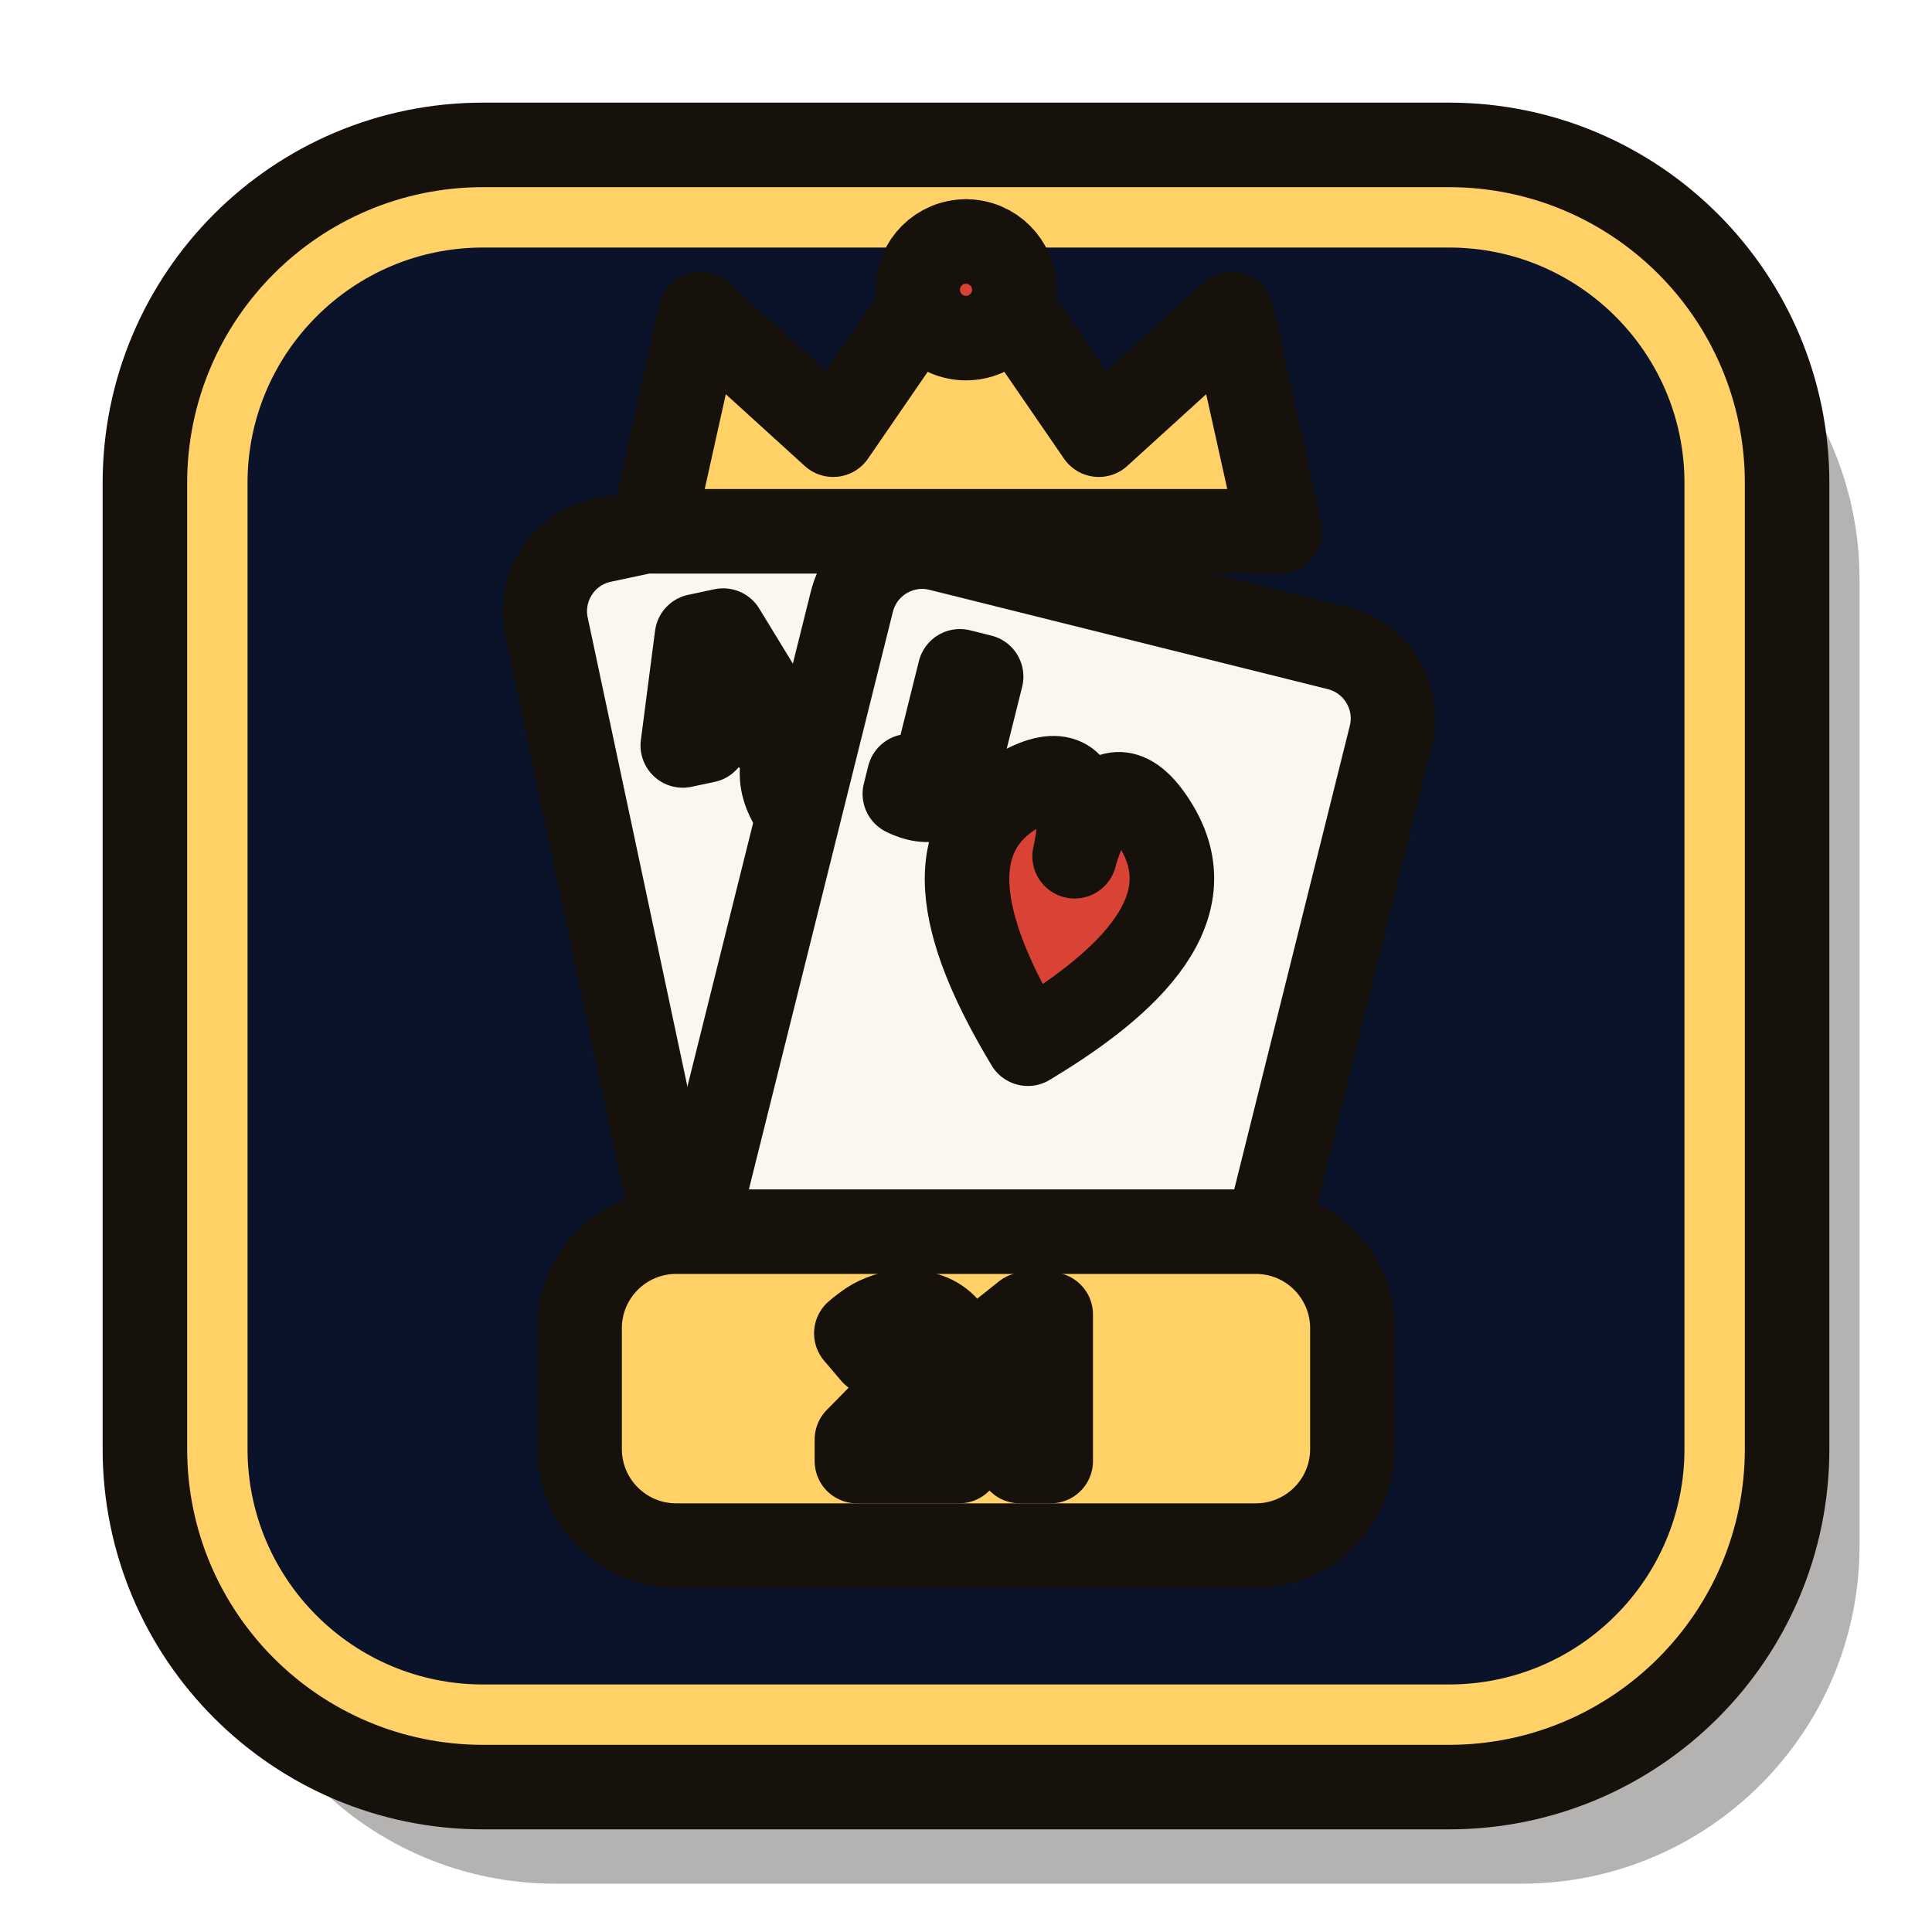
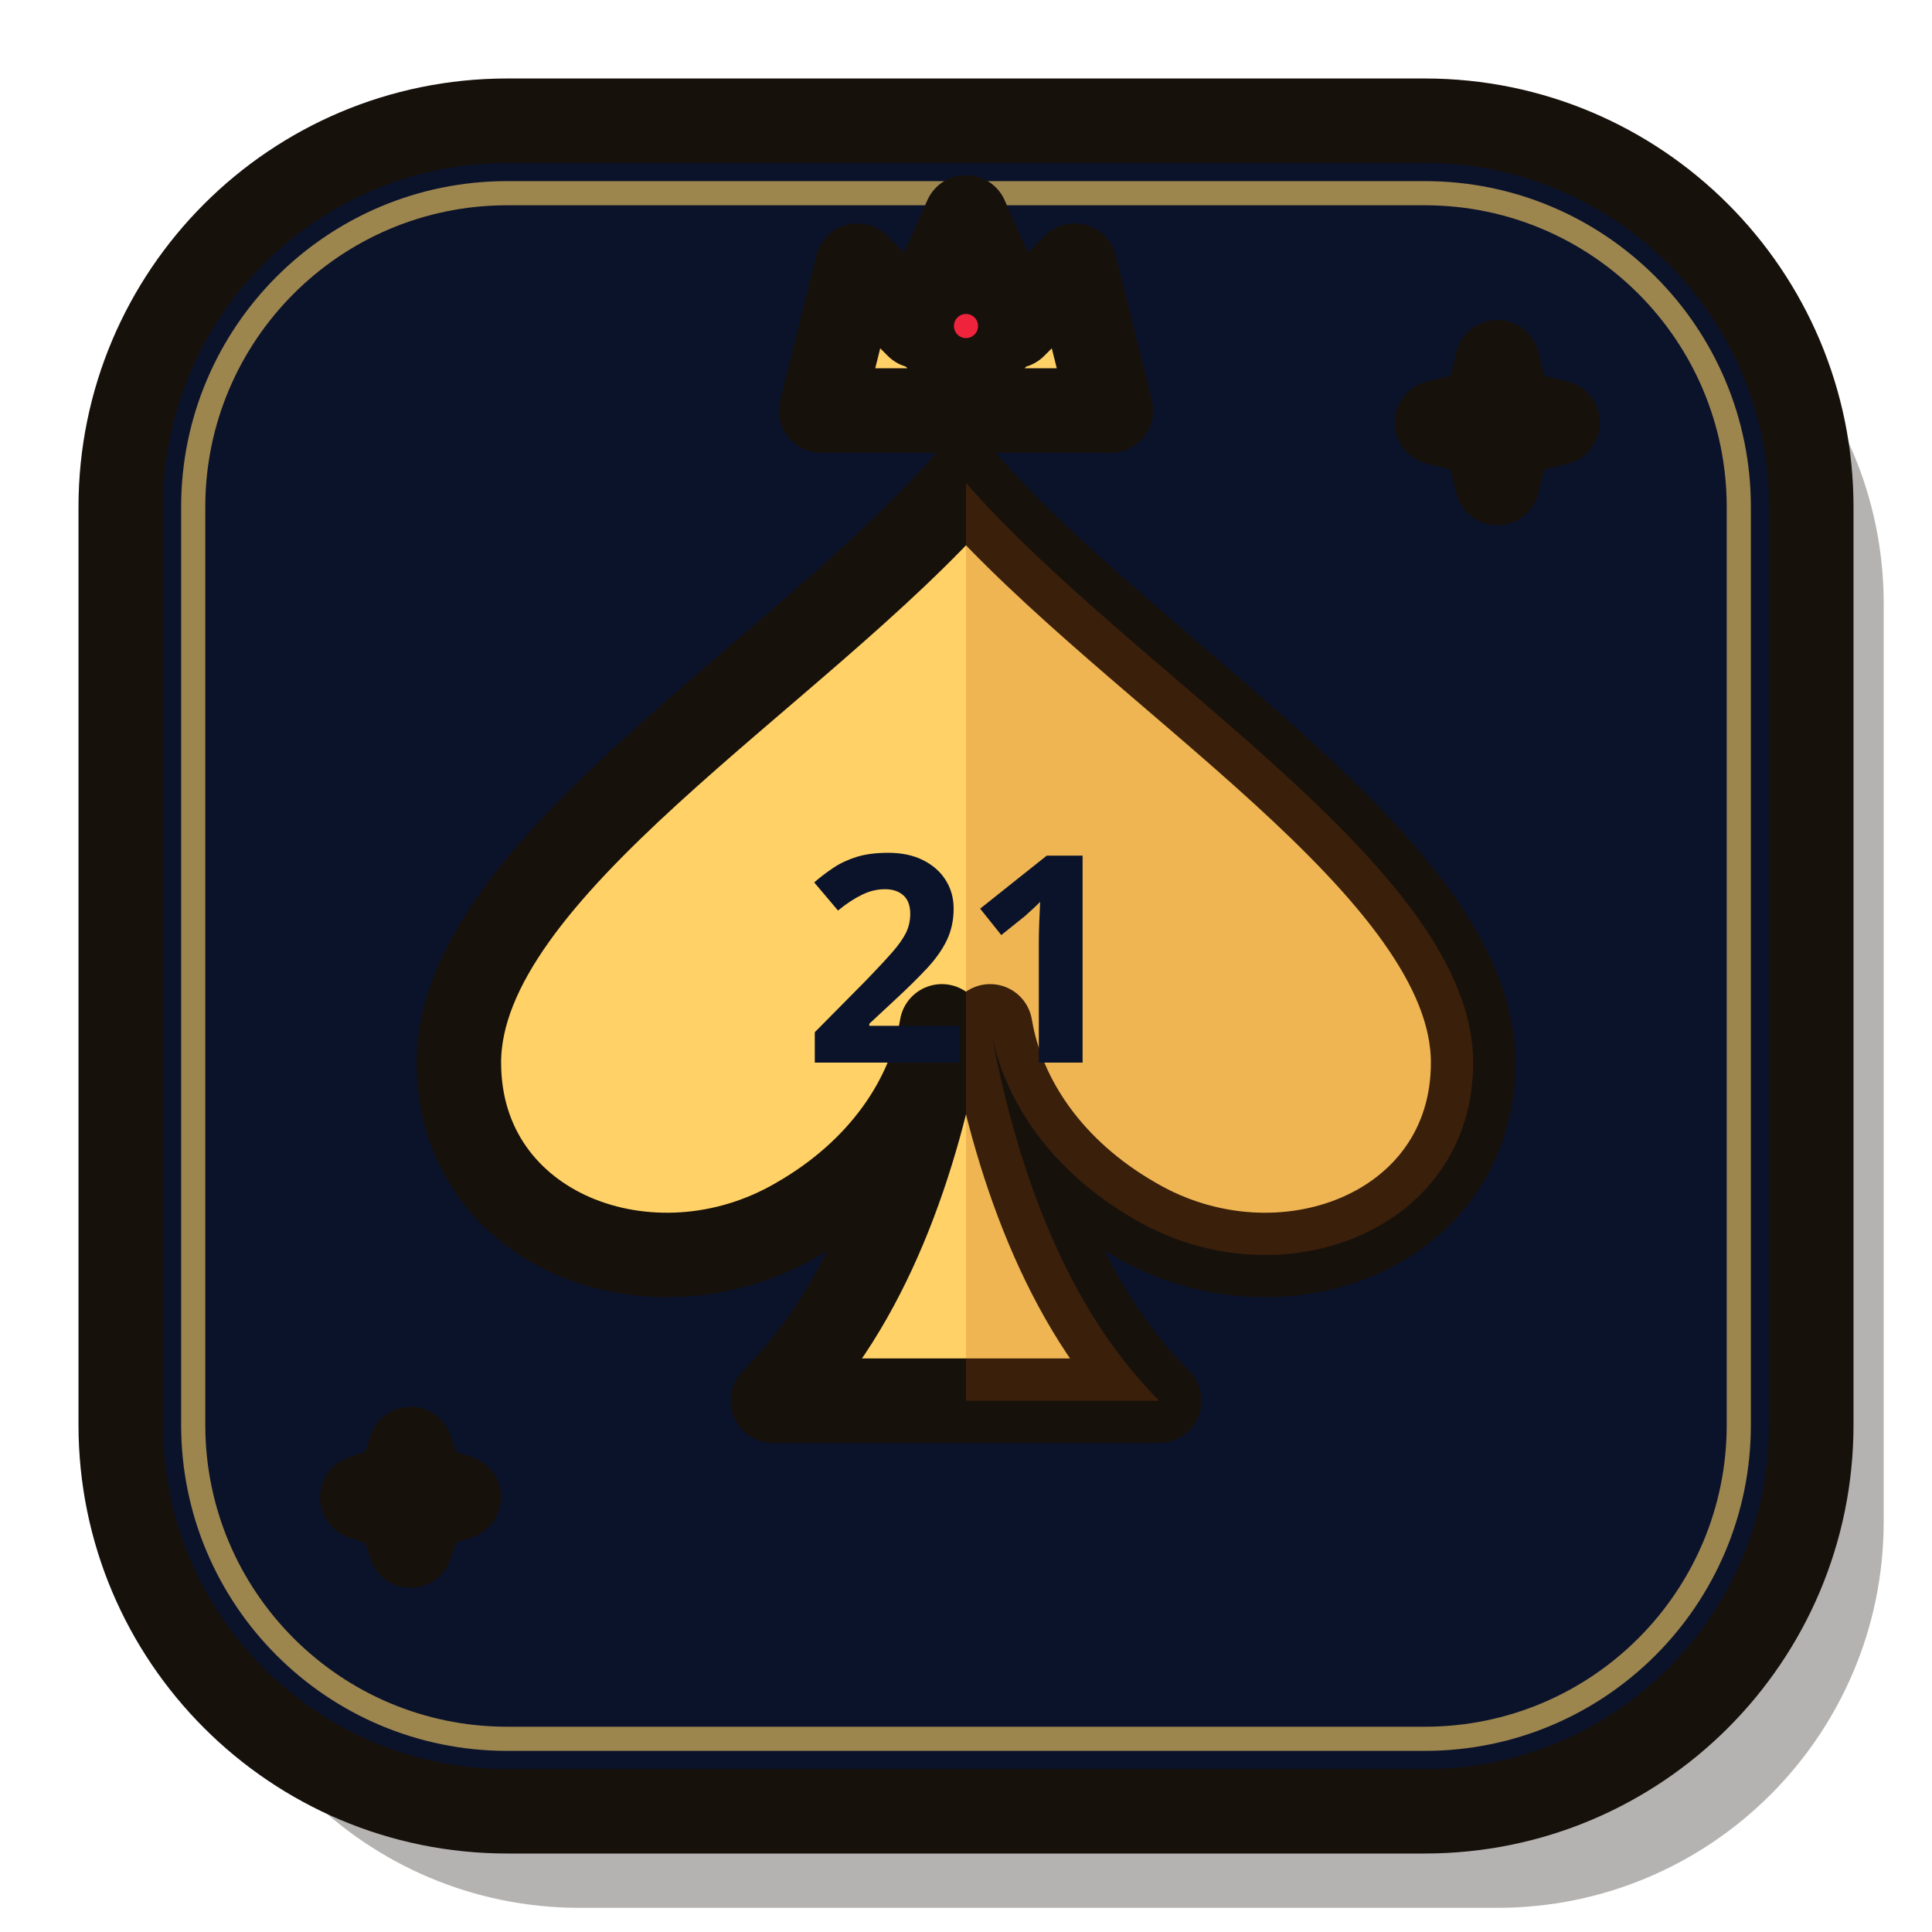
<svg xmlns="http://www.w3.org/2000/svg" viewBox="0 0 160 160" width="160" height="160">
  <g transform="translate(6,8)" opacity="0.32">
    <g>
-       <rect x="12" y="12" width="136" height="136" rx="28" fill="#17110c" />
-       <rect x="18" y="18" width="124" height="124" rx="22" fill="none" stroke="#17110c" stroke-width="5" />
-       <g transform="translate(44,46) rotate(-12)">
-         <rect x="0" y="0" width="46" height="66" rx="6" fill="#fbf7ee" />
-         <rect x="0" y="0" width="46" height="66" rx="6" fill="none" stroke="#17110c" stroke-width="3" />
-         <path d="M23 22 C19 16 13 22 19 28 L23 34 L27 28 C33 22 27 16 23 22 Z M21 34 L25 34 L26 40 L20 40 Z" fill="#17110c" />
-         <text x="9" y="18" font-family="sans-serif" font-weight="900" font-size="12" fill="#17110c">A</text>
-       </g>
-       <g transform="translate(72,44) rotate(14)">
-         <rect x="0" y="0" width="46" height="66" rx="6" fill="#fbf7ee" />
-         <rect x="0" y="0" width="46" height="66" rx="6" fill="none" stroke="#17110c" stroke-width="3" />
-         <path d="M23 38 C17 32 11 24 17 18 C23 12 23 22 23 22 C23 22 23 12 29 18 C35 24 29 32 23 38 Z" fill="#d94336" />
-         <text x="9" y="18" font-family="sans-serif" font-weight="900" font-size="12" fill="#d94336">J</text>
-       </g>
-       <path d="M54 44 L58 26 L69 36 L80 20 L91 36 L102 26 L106 44 Z" fill="#17110c" />
-       <circle cx="80" cy="24" r="4" fill="#d94336" />
-       <rect x="48" y="102" width="64" height="26" rx="8" fill="#17110c" />
-       <rect x="48" y="102" width="64" height="26" rx="8" fill="none" stroke="#17110c" stroke-width="3" />
-       <text x="80" y="121" font-family="sans-serif" font-weight="900" font-size="17" fill="#17110c" text-anchor="middle">21</text>
+       <rect x="10" y="10" width="140" height="140" rx="32" fill="#17110c" />
+       <rect x="16" y="16" width="128" height="128" rx="26" fill="none" stroke="#17110c" stroke-width="2" opacity="0.6" />
+       <path d="M124 30 L125 34 L129 35 L125 36 L124 40 L123 36 L119 35 L123 34 Z" fill="#17110c" />
+       <path d="M34 120 L35 123 L38 124 L35 125 L34 128 L33 125 L30 124 L33 123 Z" fill="#17110c" />
+       <path d="M68 34 L71 22 L76 27 L80 18 L84 27 L89 22 L92 34 Z" fill="#17110c" />
+       <circle cx="80" cy="27" r="2.5" fill="#ef233c" />
+       <path d="M80 40 C66 56 38 72 38 88 C38 102 54 108 66 101 C73 97 77 91 78 85 C76 96 72 108 64 116 L96 116 C88 108 84 96 82 85 C83 91 87 97 94 101 C106 108 122 102 122 88 C122 72 94 56 80 40 Z" fill="#17110c" />
+       <path d="M80 40 L80 116 L96 116 C88 108 84 96 82 85 C83 91 87 97 94 101 C106 108 122 102 122 88 C122 72 94 56 80 40 Z" fill="#b45309" opacity="0.22" stroke="none" />
+       <text x="80" y="88" font-family="'Fredoka', 'Nunito', sans-serif" font-weight="900" font-size="24" fill="#17110c" text-anchor="middle" stroke="none" letter-spacing="-0.5">21</text>
    </g>
  </g>
  <g stroke="#17110c" stroke-width="7" stroke-linejoin="round" stroke-linecap="round">
    <g>
-       <rect x="12" y="12" width="136" height="136" rx="28" fill="#0b132b" />
-       <rect x="18" y="18" width="124" height="124" rx="22" fill="none" stroke="#ffd166" stroke-width="5" />
-       <g transform="translate(44,46) rotate(-12)">
-         <rect x="0" y="0" width="46" height="66" rx="6" fill="#fbf7ee" />
-         <rect x="0" y="0" width="46" height="66" rx="6" fill="none" stroke="#17110c" stroke-width="3" />
-         <path d="M23 22 C19 16 13 22 19 28 L23 34 L27 28 C33 22 27 16 23 22 Z M21 34 L25 34 L26 40 L20 40 Z" fill="#17110c" />
-         <text x="9" y="18" font-family="sans-serif" font-weight="900" font-size="12" fill="#17110c">A</text>
-       </g>
-       <g transform="translate(72,44) rotate(14)">
-         <rect x="0" y="0" width="46" height="66" rx="6" fill="#fbf7ee" />
-         <rect x="0" y="0" width="46" height="66" rx="6" fill="none" stroke="#17110c" stroke-width="3" />
-         <path d="M23 38 C17 32 11 24 17 18 C23 12 23 22 23 22 C23 22 23 12 29 18 C35 24 29 32 23 38 Z" fill="#d94336" />
-         <text x="9" y="18" font-family="sans-serif" font-weight="900" font-size="12" fill="#d94336">J</text>
-       </g>
-       <path d="M54 44 L58 26 L69 36 L80 20 L91 36 L102 26 L106 44 Z" fill="#ffd166" />
-       <circle cx="80" cy="24" r="4" fill="#d94336" />
-       <rect x="48" y="102" width="64" height="26" rx="8" fill="#ffd166" />
-       <rect x="48" y="102" width="64" height="26" rx="8" fill="none" stroke="#17110c" stroke-width="3" />
-       <text x="80" y="121" font-family="sans-serif" font-weight="900" font-size="17" fill="#17110c" text-anchor="middle">21</text>
+       <rect x="10" y="10" width="140" height="140" rx="32" fill="#0b132b" />
+       <rect x="16" y="16" width="128" height="128" rx="26" fill="none" stroke="#ffd166" stroke-width="2" opacity="0.6" />
+       <path d="M124 30 L125 34 L129 35 L125 36 L124 40 L123 36 L119 35 L123 34 Z" fill="#ffd166" />
+       <path d="M34 120 L35 123 L38 124 L35 125 L34 128 L33 125 L30 124 L33 123 Z" fill="#ffd166" />
+       <path d="M68 34 L71 22 L76 27 L80 18 L84 27 L89 22 L92 34 Z" fill="#ffd166" />
+       <circle cx="80" cy="27" r="2.5" fill="#ef233c" />
+       <path d="M80 40 C66 56 38 72 38 88 C38 102 54 108 66 101 C73 97 77 91 78 85 C76 96 72 108 64 116 L96 116 C88 108 84 96 82 85 C83 91 87 97 94 101 C106 108 122 102 122 88 C122 72 94 56 80 40 Z" fill="#ffd166" />
+       <path d="M80 40 L80 116 L96 116 C88 108 84 96 82 85 C83 91 87 97 94 101 C106 108 122 102 122 88 C122 72 94 56 80 40 Z" fill="#b45309" opacity="0.22" stroke="none" />
+       <text x="80" y="88" font-family="'Fredoka', 'Nunito', sans-serif" font-weight="900" font-size="24" fill="#0b132b" text-anchor="middle" stroke="none" letter-spacing="-0.5">21</text>
    </g>
  </g>
</svg>
